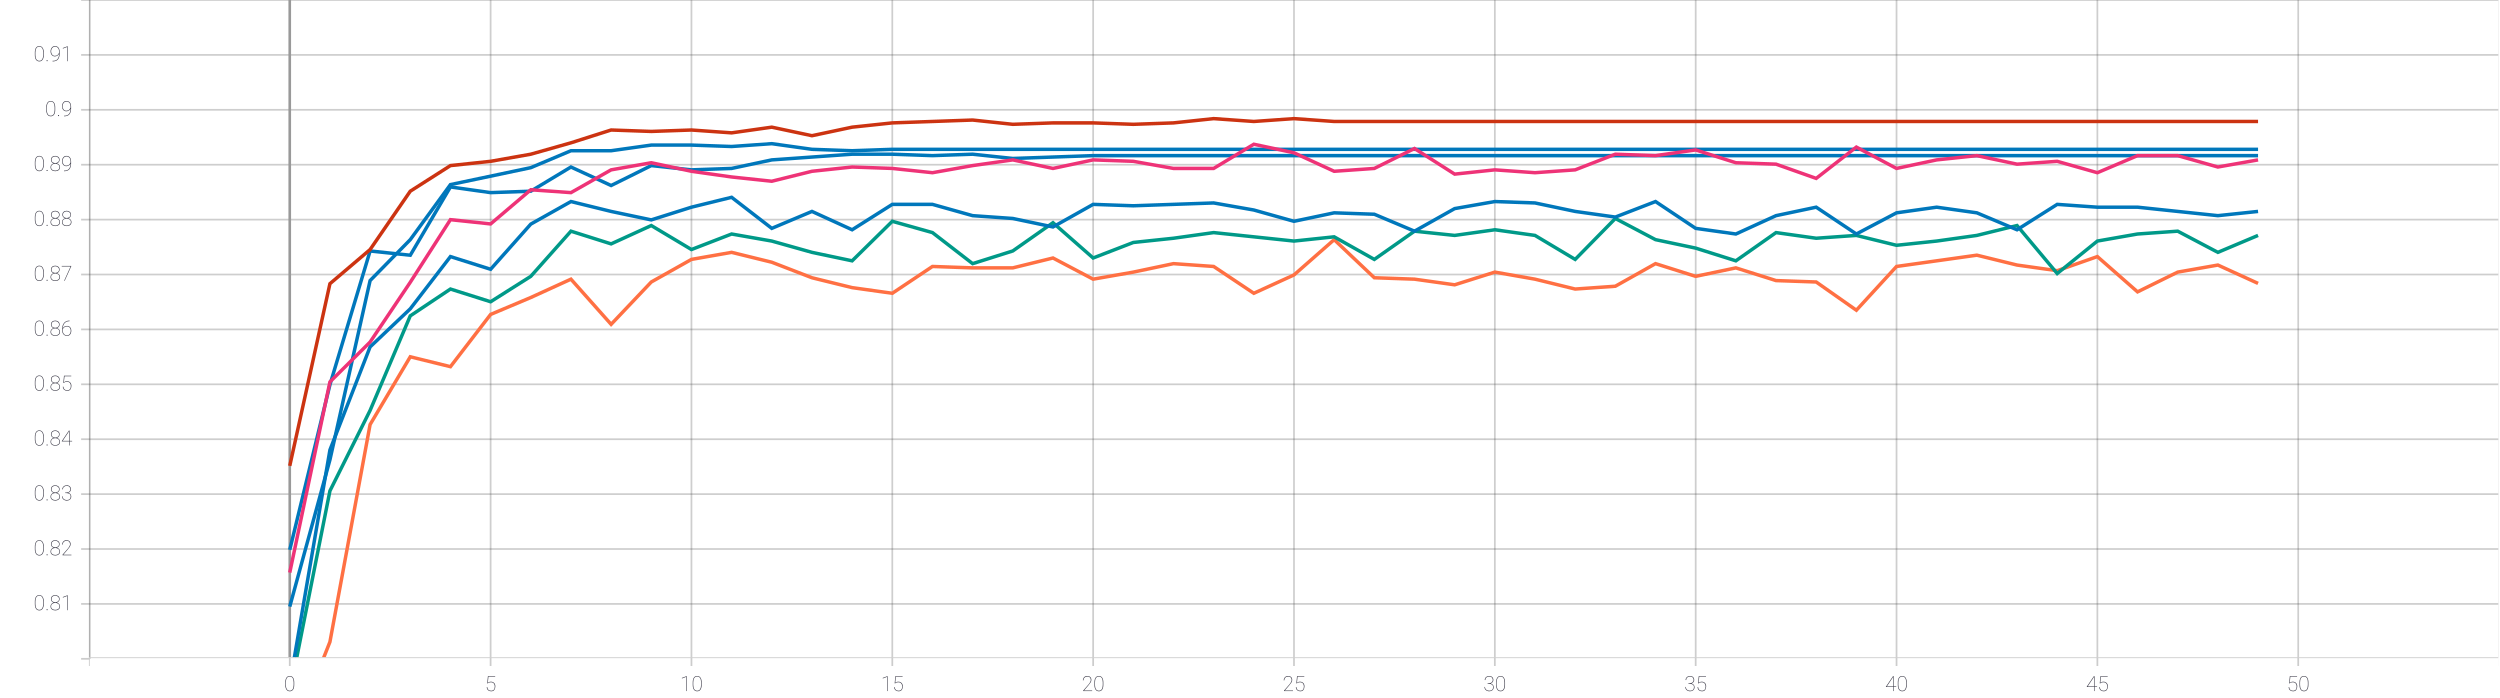
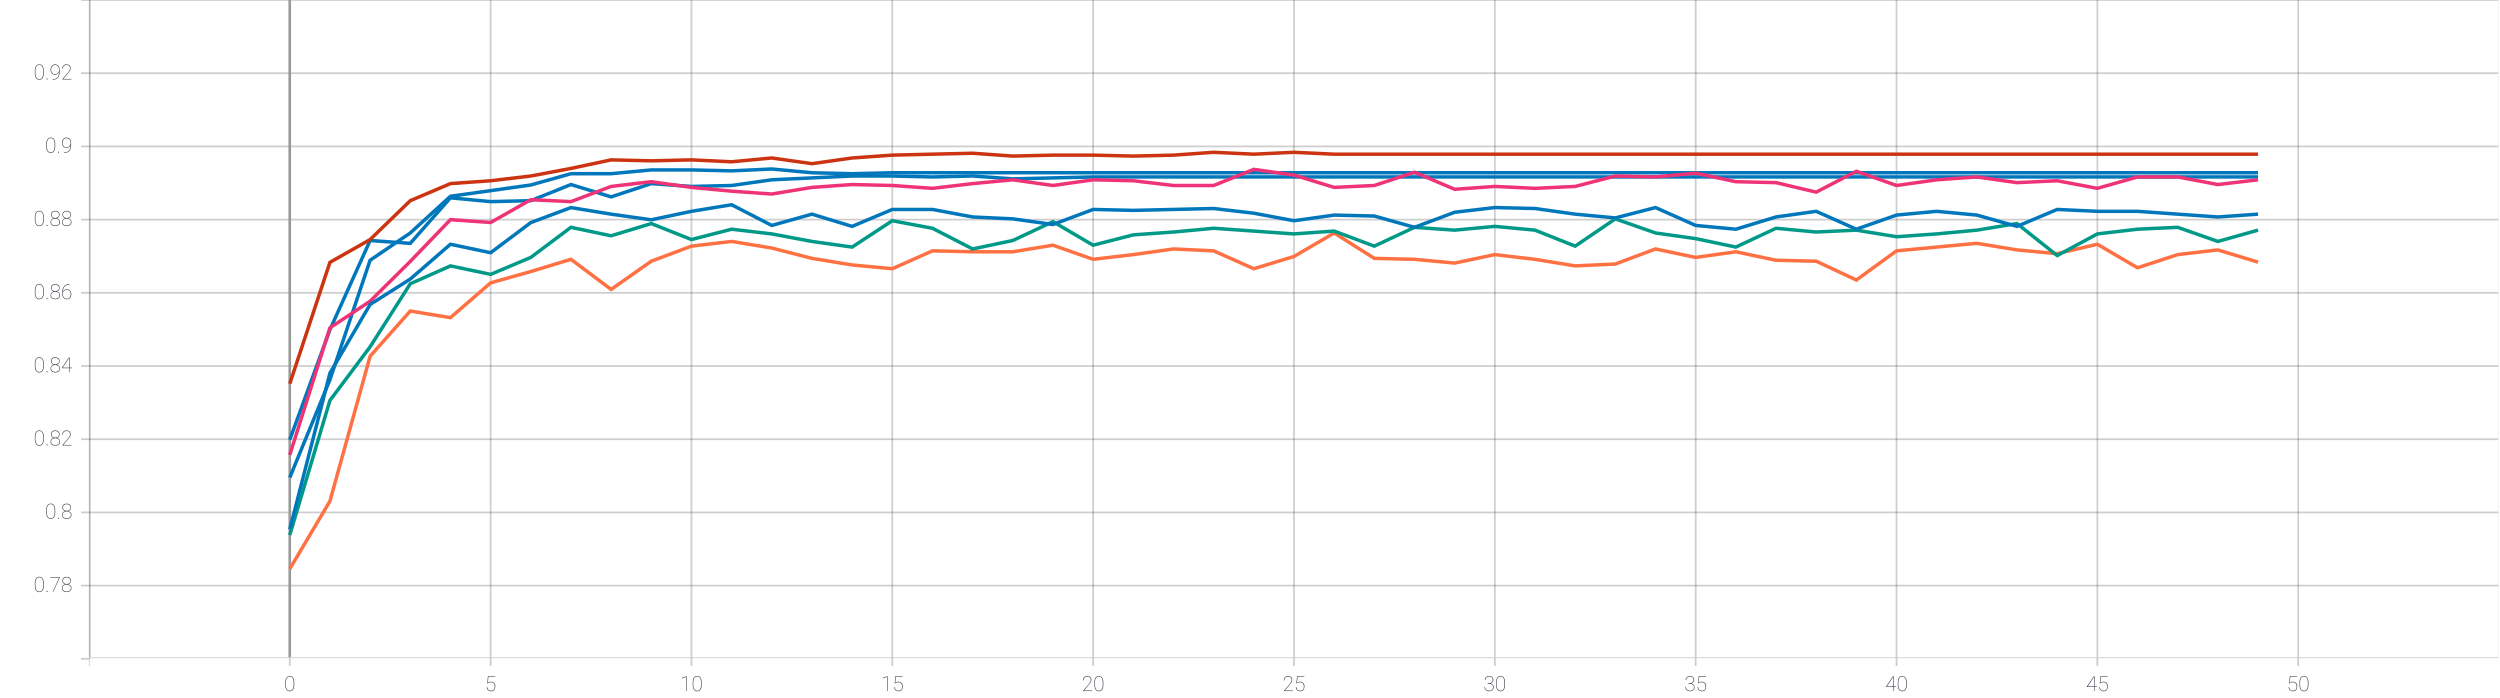
<svg xmlns="http://www.w3.org/2000/svg" viewBox="0 0 1434 400">
  <g>
    <g>
      <g>
        <g>
          <g>
            <line x1="51.532" y1="377.9" x2="46.532" y2="377.9" style="visibility: inherit;" fill="rgb(0, 0, 0)" stroke="rgb(204, 204, 204)" stroke-width="1px" />
-             <line x1="51.532" y1="346.408" x2="46.532" y2="346.408" style="visibility: inherit;" fill="rgb(0, 0, 0)" stroke="rgb(204, 204, 204)" stroke-width="1px" />
-             <line x1="51.532" y1="314.917" x2="46.532" y2="314.917" style="visibility: inherit;" fill="rgb(0, 0, 0)" stroke="rgb(204, 204, 204)" stroke-width="1px" />
-             <line x1="51.532" y1="283.425" x2="46.532" y2="283.425" style="visibility: inherit;" fill="rgb(0, 0, 0)" stroke="rgb(204, 204, 204)" stroke-width="1px" />
+             <line x1="51.532" y1="335.911" x2="46.532" y2="335.911" style="visibility: inherit;" fill="rgb(0, 0, 0)" stroke="rgb(204, 204, 204)" stroke-width="1px" />
+             <line x1="51.532" y1="293.922" x2="46.532" y2="293.922" style="visibility: inherit;" fill="rgb(0, 0, 0)" stroke="rgb(204, 204, 204)" stroke-width="1px" />
            <line x1="51.532" y1="251.933" x2="46.532" y2="251.933" style="visibility: inherit;" fill="rgb(0, 0, 0)" stroke="rgb(204, 204, 204)" stroke-width="1px" />
-             <line x1="51.532" y1="220.442" x2="46.532" y2="220.442" style="visibility: inherit;" fill="rgb(0, 0, 0)" stroke="rgb(204, 204, 204)" stroke-width="1px" />
-             <line x1="51.532" y1="188.95" x2="46.532" y2="188.95" style="visibility: inherit;" fill="rgb(0, 0, 0)" stroke="rgb(204, 204, 204)" stroke-width="1px" />
-             <line x1="51.532" y1="157.458" x2="46.532" y2="157.458" style="visibility: inherit;" fill="rgb(0, 0, 0)" stroke="rgb(204, 204, 204)" stroke-width="1px" />
+             <line x1="51.532" y1="209.944" x2="46.532" y2="209.944" style="visibility: inherit;" fill="rgb(0, 0, 0)" stroke="rgb(204, 204, 204)" stroke-width="1px" />
+             <line x1="51.532" y1="167.956" x2="46.532" y2="167.956" style="visibility: inherit;" fill="rgb(0, 0, 0)" stroke="rgb(204, 204, 204)" stroke-width="1px" />
            <line x1="51.532" y1="125.967" x2="46.532" y2="125.967" style="visibility: inherit;" fill="rgb(0, 0, 0)" stroke="rgb(204, 204, 204)" stroke-width="1px" />
-             <line x1="51.532" y1="94.475" x2="46.532" y2="94.475" style="visibility: inherit;" fill="rgb(0, 0, 0)" stroke="rgb(204, 204, 204)" stroke-width="1px" />
-             <line x1="51.532" y1="62.983" x2="46.532" y2="62.983" style="visibility: inherit;" fill="rgb(0, 0, 0)" stroke="rgb(204, 204, 204)" stroke-width="1px" />
-             <line x1="51.532" y1="31.492" x2="46.532" y2="31.492" style="visibility: inherit;" fill="rgb(0, 0, 0)" stroke="rgb(204, 204, 204)" stroke-width="1px" />
+             <line x1="51.532" y1="83.978" x2="46.532" y2="83.978" style="visibility: inherit;" fill="rgb(0, 0, 0)" stroke="rgb(204, 204, 204)" stroke-width="1px" />
+             <line x1="51.532" y1="41.989" x2="46.532" y2="41.989" style="visibility: inherit;" fill="rgb(0, 0, 0)" stroke="rgb(204, 204, 204)" stroke-width="1px" />
            <line x1="51.532" y1="0" x2="46.532" y2="0" style="visibility: inherit;" fill="rgb(0, 0, 0)" stroke="rgb(204, 204, 204)" stroke-width="1px" />
          </g>
          <g transform="translate(41.532, 0)">
-             <text style="text-anchor: end; visibility: hidden; font-family: Roboto, sans-serif; font-size: 12px; font-weight: 200;" x="0" y="377.9" dx="0em" dy="0.3em" fill="rgb(50, 49, 63)" stroke="none" stroke-width="1px">0.8</text>
-             <text style="text-anchor: end; visibility: inherit; font-family: Roboto, sans-serif; font-size: 12px; font-weight: 200;" x="0" y="346.408" dx="0em" dy="0.3em" fill="rgb(50, 49, 63)" stroke="none" stroke-width="1px">0.81</text>
-             <text style="text-anchor: end; visibility: inherit; font-family: Roboto, sans-serif; font-size: 12px; font-weight: 200;" x="0" y="314.917" dx="0em" dy="0.3em" fill="rgb(50, 49, 63)" stroke="none" stroke-width="1px">0.82</text>
-             <text style="text-anchor: end; visibility: inherit; font-family: Roboto, sans-serif; font-size: 12px; font-weight: 200;" x="0" y="283.425" dx="0em" dy="0.3em" fill="rgb(50, 49, 63)" stroke="none" stroke-width="1px">0.83</text>
-             <text style="text-anchor: end; visibility: inherit; font-family: Roboto, sans-serif; font-size: 12px; font-weight: 200;" x="0" y="251.933" dx="0em" dy="0.3em" fill="rgb(50, 49, 63)" stroke="none" stroke-width="1px">0.84</text>
-             <text style="text-anchor: end; visibility: inherit; font-family: Roboto, sans-serif; font-size: 12px; font-weight: 200;" x="0" y="220.442" dx="0em" dy="0.3em" fill="rgb(50, 49, 63)" stroke="none" stroke-width="1px">0.85</text>
-             <text style="text-anchor: end; visibility: inherit; font-family: Roboto, sans-serif; font-size: 12px; font-weight: 200;" x="0" y="188.95" dx="0em" dy="0.3em" fill="rgb(50, 49, 63)" stroke="none" stroke-width="1px">0.86</text>
-             <text style="text-anchor: end; visibility: inherit; font-family: Roboto, sans-serif; font-size: 12px; font-weight: 200;" x="0" y="157.458" dx="0em" dy="0.3em" fill="rgb(50, 49, 63)" stroke="none" stroke-width="1px">0.87</text>
+             <text style="text-anchor: end; visibility: hidden; font-family: Roboto, sans-serif; font-size: 12px; font-weight: 200;" x="0" y="377.9" dx="0em" dy="0.3em" fill="rgb(50, 49, 63)" stroke="none" stroke-width="1px">0.76</text>
+             <text style="text-anchor: end; visibility: inherit; font-family: Roboto, sans-serif; font-size: 12px; font-weight: 200;" x="0" y="335.911" dx="0em" dy="0.3em" fill="rgb(50, 49, 63)" stroke="none" stroke-width="1px">0.78</text>
+             <text style="text-anchor: end; visibility: inherit; font-family: Roboto, sans-serif; font-size: 12px; font-weight: 200;" x="0" y="293.922" dx="0em" dy="0.3em" fill="rgb(50, 49, 63)" stroke="none" stroke-width="1px">0.8</text>
+             <text style="text-anchor: end; visibility: inherit; font-family: Roboto, sans-serif; font-size: 12px; font-weight: 200;" x="0" y="251.933" dx="0em" dy="0.3em" fill="rgb(50, 49, 63)" stroke="none" stroke-width="1px">0.82</text>
+             <text style="text-anchor: end; visibility: inherit; font-family: Roboto, sans-serif; font-size: 12px; font-weight: 200;" x="0" y="209.944" dx="0em" dy="0.3em" fill="rgb(50, 49, 63)" stroke="none" stroke-width="1px">0.84</text>
+             <text style="text-anchor: end; visibility: inherit; font-family: Roboto, sans-serif; font-size: 12px; font-weight: 200;" x="0" y="167.956" dx="0em" dy="0.3em" fill="rgb(50, 49, 63)" stroke="none" stroke-width="1px">0.86</text>
            <text style="text-anchor: end; visibility: inherit; font-family: Roboto, sans-serif; font-size: 12px; font-weight: 200;" x="0" y="125.967" dx="0em" dy="0.3em" fill="rgb(50, 49, 63)" stroke="none" stroke-width="1px">0.88</text>
-             <text style="text-anchor: end; visibility: inherit; font-family: Roboto, sans-serif; font-size: 12px; font-weight: 200;" x="0" y="94.475" dx="0em" dy="0.3em" fill="rgb(50, 49, 63)" stroke="none" stroke-width="1px">0.89</text>
-             <text style="text-anchor: end; visibility: inherit; font-family: Roboto, sans-serif; font-size: 12px; font-weight: 200;" x="0" y="62.983" dx="0em" dy="0.3em" fill="rgb(50, 49, 63)" stroke="none" stroke-width="1px">0.9</text>
-             <text style="text-anchor: end; visibility: inherit; font-family: Roboto, sans-serif; font-size: 12px; font-weight: 200;" x="0" y="31.492" dx="0em" dy="0.3em" fill="rgb(50, 49, 63)" stroke="none" stroke-width="1px">0.91</text>
-             <text style="text-anchor: end; visibility: hidden; font-family: Roboto, sans-serif; font-size: 12px; font-weight: 200;" x="0" y="0" dx="0em" dy="0.3em" fill="rgb(50, 49, 63)" stroke="none" stroke-width="1px">0.92</text>
+             <text style="text-anchor: end; visibility: inherit; font-family: Roboto, sans-serif; font-size: 12px; font-weight: 200;" x="0" y="83.978" dx="0em" dy="0.3em" fill="rgb(50, 49, 63)" stroke="none" stroke-width="1px">0.9</text>
+             <text style="text-anchor: end; visibility: inherit; font-family: Roboto, sans-serif; font-size: 12px; font-weight: 200;" x="0" y="41.989" dx="0em" dy="0.3em" fill="rgb(50, 49, 63)" stroke="none" stroke-width="1px">0.92</text>
+             <text style="text-anchor: end; visibility: hidden; font-family: Roboto, sans-serif; font-size: 12px; font-weight: 200;" x="0" y="0" dx="0em" dy="0.3em" fill="rgb(50, 49, 63)" stroke="none" stroke-width="1px">0.94</text>
          </g>
          <line x1="51.532" y1="0" x2="51.532" y2="377.9" fill="rgb(0, 0, 0)" stroke="rgb(204, 204, 204)" stroke-width="1px" />
        </g>
      </g>
      <g transform="translate(51, 0)" clip-path="url(#clip_0)">
        <clipPath id="clip_0">
          <rect width="1382" height="377" />
        </clipPath>
        <g>
          <g>
            <g>
              <line x1="0" y1="0" x2="0" y2="377.9" fill="rgb(0, 0, 0)" stroke="rgb(60, 60, 60)" stroke-width="1px" opacity="0.25" />
              <line x1="115.206" y1="0" x2="115.206" y2="377.9" fill="rgb(0, 0, 0)" stroke="rgb(60, 60, 60)" stroke-width="1px" opacity="0.25" />
              <line x1="230.411" y1="0" x2="230.411" y2="377.9" fill="rgb(0, 0, 0)" stroke="rgb(60, 60, 60)" stroke-width="1px" opacity="0.25" />
              <line x1="345.617" y1="0" x2="345.617" y2="377.9" fill="rgb(0, 0, 0)" stroke="rgb(60, 60, 60)" stroke-width="1px" opacity="0.25" />
              <line x1="460.823" y1="0" x2="460.823" y2="377.9" fill="rgb(0, 0, 0)" stroke="rgb(60, 60, 60)" stroke-width="1px" opacity="0.25" />
              <line x1="576.028" y1="0" x2="576.028" y2="377.9" fill="rgb(0, 0, 0)" stroke="rgb(60, 60, 60)" stroke-width="1px" opacity="0.25" />
              <line x1="691.234" y1="0" x2="691.234" y2="377.9" fill="rgb(0, 0, 0)" stroke="rgb(60, 60, 60)" stroke-width="1px" opacity="0.25" />
              <line x1="806.44" y1="0" x2="806.44" y2="377.9" fill="rgb(0, 0, 0)" stroke="rgb(60, 60, 60)" stroke-width="1px" opacity="0.25" />
              <line x1="921.645" y1="0" x2="921.645" y2="377.9" fill="rgb(0, 0, 0)" stroke="rgb(60, 60, 60)" stroke-width="1px" opacity="0.25" />
              <line x1="1036.851" y1="0" x2="1036.851" y2="377.9" fill="rgb(0, 0, 0)" stroke="rgb(60, 60, 60)" stroke-width="1px" opacity="0.25" />
              <line x1="1152.057" y1="0" x2="1152.057" y2="377.9" fill="rgb(0, 0, 0)" stroke="rgb(60, 60, 60)" stroke-width="1px" opacity="0.25" />
              <line x1="1267.262" y1="0" x2="1267.262" y2="377.9" fill="rgb(0, 0, 0)" stroke="rgb(60, 60, 60)" stroke-width="1px" opacity="0.25" />
              <line x1="1382.468" y1="0" x2="1382.468" y2="377.9" fill="rgb(0, 0, 0)" stroke="rgb(60, 60, 60)" stroke-width="1px" opacity="0.25" />
            </g>
            <g>
              <line x1="0" y1="377.9" x2="1382.468" y2="377.9" fill="rgb(0, 0, 0)" stroke="rgb(60, 60, 60)" stroke-width="1px" opacity="0.25" />
-               <line x1="0" y1="346.408" x2="1382.468" y2="346.408" fill="rgb(0, 0, 0)" stroke="rgb(60, 60, 60)" stroke-width="1px" opacity="0.25" />
-               <line x1="0" y1="314.917" x2="1382.468" y2="314.917" fill="rgb(0, 0, 0)" stroke="rgb(60, 60, 60)" stroke-width="1px" opacity="0.25" />
-               <line x1="0" y1="283.425" x2="1382.468" y2="283.425" fill="rgb(0, 0, 0)" stroke="rgb(60, 60, 60)" stroke-width="1px" opacity="0.25" />
+               <line x1="0" y1="335.911" x2="1382.468" y2="335.911" fill="rgb(0, 0, 0)" stroke="rgb(60, 60, 60)" stroke-width="1px" opacity="0.25" />
+               <line x1="0" y1="293.922" x2="1382.468" y2="293.922" fill="rgb(0, 0, 0)" stroke="rgb(60, 60, 60)" stroke-width="1px" opacity="0.25" />
              <line x1="0" y1="251.933" x2="1382.468" y2="251.933" fill="rgb(0, 0, 0)" stroke="rgb(60, 60, 60)" stroke-width="1px" opacity="0.25" />
-               <line x1="0" y1="220.442" x2="1382.468" y2="220.442" fill="rgb(0, 0, 0)" stroke="rgb(60, 60, 60)" stroke-width="1px" opacity="0.25" />
-               <line x1="0" y1="188.95" x2="1382.468" y2="188.95" fill="rgb(0, 0, 0)" stroke="rgb(60, 60, 60)" stroke-width="1px" opacity="0.25" />
-               <line x1="0" y1="157.458" x2="1382.468" y2="157.458" fill="rgb(0, 0, 0)" stroke="rgb(60, 60, 60)" stroke-width="1px" opacity="0.25" />
+               <line x1="0" y1="209.944" x2="1382.468" y2="209.944" fill="rgb(0, 0, 0)" stroke="rgb(60, 60, 60)" stroke-width="1px" opacity="0.25" />
+               <line x1="0" y1="167.956" x2="1382.468" y2="167.956" fill="rgb(0, 0, 0)" stroke="rgb(60, 60, 60)" stroke-width="1px" opacity="0.25" />
              <line x1="0" y1="125.967" x2="1382.468" y2="125.967" fill="rgb(0, 0, 0)" stroke="rgb(60, 60, 60)" stroke-width="1px" opacity="0.25" />
-               <line x1="0" y1="94.475" x2="1382.468" y2="94.475" fill="rgb(0, 0, 0)" stroke="rgb(60, 60, 60)" stroke-width="1px" opacity="0.25" />
-               <line x1="0" y1="62.983" x2="1382.468" y2="62.983" fill="rgb(0, 0, 0)" stroke="rgb(60, 60, 60)" stroke-width="1px" opacity="0.25" />
-               <line x1="0" y1="31.492" x2="1382.468" y2="31.492" fill="rgb(0, 0, 0)" stroke="rgb(60, 60, 60)" stroke-width="1px" opacity="0.25" />
+               <line x1="0" y1="83.978" x2="1382.468" y2="83.978" fill="rgb(0, 0, 0)" stroke="rgb(60, 60, 60)" stroke-width="1px" opacity="0.25" />
+               <line x1="0" y1="41.989" x2="1382.468" y2="41.989" fill="rgb(0, 0, 0)" stroke="rgb(60, 60, 60)" stroke-width="1px" opacity="0.25" />
              <line x1="0" y1="0" x2="1382.468" y2="0" fill="rgb(0, 0, 0)" stroke="rgb(60, 60, 60)" stroke-width="1px" opacity="0.25" />
            </g>
          </g>
        </g>
        <g>
          <g>
-             <line x1="0" y1="2897.233" x2="1382.468" y2="2897.233" fill="rgb(0, 0, 0)" stroke="rgb(153, 153, 153)" stroke-width="1.5px" />
+             <line x1="0" y1="1973.478" x2="1382.468" y2="1973.478" fill="rgb(0, 0, 0)" stroke="rgb(153, 153, 153)" stroke-width="1.5px" />
          </g>
        </g>
        <g>
          <g>
            <line x1="115.206" y1="0" x2="115.206" y2="377.9" fill="rgb(0, 0, 0)" stroke="rgb(153, 153, 153)" stroke-width="1.5px" />
          </g>
        </g>
        <g>
          <g>
            <g>
              <g>
                <g>
-                   <path style="fill: none;" stroke="rgb(0, 119, 187)" stroke-width="2px" d="M115.206,347.947L138.247,263.753L161.288,160.939L184.329,137.462L207.37,105.89L230.411,101.032L253.452,96.175L276.494,86.46L299.535,86.46L322.576,83.222L345.617,83.222L368.658,84.032L391.699,82.413L414.74,85.651L437.782,86.46L460.823,85.651L483.864,85.651L506.905,85.651L529.946,85.651L552.987,85.651L576.028,85.651L599.069,85.651L622.111,85.651L645.152,85.651L668.193,85.651L691.234,85.651L714.275,85.651L737.316,85.651L760.357,85.651L783.399,85.651L806.44,85.651L829.481,85.651L852.522,85.651L875.563,85.651L898.604,85.651L921.645,85.651L944.686,85.651L967.728,85.651L990.769,85.651L1013.81,85.651L1036.851,85.651L1059.892,85.651L1082.933,85.651L1105.974,85.651L1129.016,85.651L1152.057,85.651L1175.098,85.651L1198.139,85.651L1221.18,85.651L1244.221,85.651" fill="none" />
+                   <path style="fill: none;" stroke="rgb(0, 119, 187)" stroke-width="2px" d="M115.206,273.953L138.247,217.824L161.288,149.282L184.329,133.63L207.37,112.582L230.411,109.344L253.452,106.106L276.494,99.629L299.535,99.629L322.576,97.47L345.617,97.47L368.658,98.01L391.699,96.931L414.74,99.089L437.782,99.629L460.823,99.089L483.864,99.089L506.905,99.089L529.946,99.089L552.987,99.089L576.028,99.089L599.069,99.089L622.111,99.089L645.152,99.089L668.193,99.089L691.234,99.089L714.275,99.089L737.316,99.089L760.357,99.089L783.399,99.089L806.44,99.089L829.481,99.089L852.522,99.089L875.563,99.089L898.604,99.089L921.645,99.089L944.686,99.089L967.728,99.089L990.769,99.089L1013.81,99.089L1036.851,99.089L1059.892,99.089L1082.933,99.089L1105.974,99.089L1129.016,99.089L1152.057,99.089L1175.098,99.089L1198.139,99.089L1221.18,99.089L1244.221,99.089" fill="none" />
                </g>
                <g>
-                   <path style="fill: none;" stroke="rgb(0, 119, 187)" stroke-width="2px" d="M115.206,315.374L138.247,220.687L161.288,143.957L184.329,146.406L207.37,107.225L230.411,110.49L253.452,109.674L276.494,95.797L299.535,106.409L322.576,94.981L345.617,97.43L368.658,96.614L391.699,91.716L414.74,90.083L437.782,88.451L460.823,88.451L483.864,89.267L506.905,88.451L529.946,90.9L552.987,90.083L576.028,89.267L599.069,89.267L622.111,89.267L645.152,89.267L668.193,89.267L691.234,89.267L714.275,89.267L737.316,89.267L760.357,89.267L783.399,89.267L806.44,89.267L829.481,89.267L852.522,89.267L875.563,89.267L898.604,89.267L921.645,89.267L944.686,89.267L967.728,89.267L990.769,89.267L1013.81,89.267L1036.851,89.267L1059.892,89.267L1082.933,89.267L1105.974,89.267L1129.016,89.267L1152.057,89.267L1175.098,89.267L1198.139,89.267L1221.18,89.267L1244.221,89.267" fill="none" />
+                   <path style="fill: none;" stroke="rgb(0, 119, 187)" stroke-width="2px" d="M115.206,252.238L138.247,189.113L161.288,137.96L184.329,139.593L207.37,113.472L230.411,115.649L253.452,115.105L276.494,105.854L299.535,112.928L322.576,105.31L345.617,106.942L368.658,106.398L391.699,103.133L414.74,102.045L437.782,100.956L460.823,100.956L483.864,101.5L506.905,100.956L529.946,102.589L552.987,102.045L576.028,101.5L599.069,101.5L622.111,101.5L645.152,101.5L668.193,101.5L691.234,101.5L714.275,101.5L737.316,101.5L760.357,101.5L783.399,101.5L806.44,101.5L829.481,101.5L852.522,101.5L875.563,101.5L898.604,101.5L921.645,101.5L944.686,101.5L967.728,101.5L990.769,101.5L1013.81,101.5L1036.851,101.5L1059.892,101.5L1082.933,101.5L1105.974,101.5L1129.016,101.5L1152.057,101.5L1175.098,101.5L1198.139,101.5L1221.18,101.5L1244.221,101.5" fill="none" />
                </g>
                <g>
-                   <path style="fill: none;" stroke="rgb(238, 51, 119)" stroke-width="2px" d="M115.206,328.434L138.247,219.054L161.288,196.199L184.329,161.915L207.37,125.999L230.411,128.448L253.452,108.858L276.494,110.49L299.535,97.43L322.576,93.349L345.617,98.246L368.658,101.511L391.699,103.96L414.74,98.246L437.782,95.797L460.823,96.614L483.864,99.062L506.905,94.981L529.946,91.716L552.987,96.614L576.028,91.716L599.069,92.532L622.111,96.614L645.152,96.614L668.193,82.737L691.234,87.635L714.275,98.246L737.316,96.614L760.357,85.186L783.399,99.879L806.44,97.43L829.481,99.062L852.522,97.43L875.563,88.451L898.604,89.267L921.645,86.002L944.686,93.349L967.728,94.165L990.769,102.327L1013.81,84.37L1036.851,96.614L1059.892,91.716L1082.933,89.267L1105.974,94.165L1129.016,92.532L1152.057,99.062L1175.098,89.267L1198.139,89.267L1221.18,95.797L1244.221,91.716" fill="none" />
+                   <path style="fill: none;" stroke="rgb(238, 51, 119)" stroke-width="2px" d="M115.206,260.945L138.247,188.025L161.288,172.788L184.329,149.932L207.37,125.988L230.411,127.621L253.452,114.561L276.494,115.649L299.535,106.942L322.576,104.221L345.617,107.486L368.658,109.663L391.699,111.296L414.74,107.486L437.782,105.854L460.823,106.398L483.864,108.03L506.905,105.31L529.946,103.133L552.987,106.398L576.028,103.133L599.069,103.677L622.111,106.398L645.152,106.398L668.193,97.147L691.234,100.412L714.275,107.486L737.316,106.398L760.357,98.779L783.399,108.575L806.44,106.942L829.481,108.03L852.522,106.942L875.563,100.956L898.604,101.5L921.645,99.324L944.686,104.221L967.728,104.765L990.769,110.207L1013.81,98.235L1036.851,106.398L1059.892,103.133L1082.933,101.5L1105.974,104.765L1129.016,103.677L1152.057,108.03L1175.098,101.5L1198.139,101.5L1221.18,105.854L1244.221,103.133" fill="none" />
                </g>
                <g>
-                   <path style="fill: none;" stroke="rgb(204, 51, 17)" stroke-width="2px" d="M115.206,267.214L138.247,162.732L161.288,143.141L184.329,109.674L207.37,94.981L230.411,92.532L253.452,88.451L276.494,81.921L299.535,74.574L322.576,75.391L345.617,74.574L368.658,76.207L391.699,72.942L414.74,77.84L437.782,72.942L460.823,70.493L483.864,69.677L506.905,68.86L529.946,71.309L552.987,70.493L576.028,70.493L599.069,71.309L622.111,70.493L645.152,68.044L668.193,69.677L691.234,68.044L714.275,69.677L737.316,69.677L760.357,69.677L783.399,69.677L806.44,69.677L829.481,69.677L852.522,69.677L875.563,69.677L898.604,69.677L921.645,69.677L944.686,69.677L967.728,69.677L990.769,69.677L1013.81,69.677L1036.851,69.677L1059.892,69.677L1082.933,69.677L1105.974,69.677L1129.016,69.677L1152.057,69.677L1175.098,69.677L1198.139,69.677L1221.18,69.677L1244.221,69.677" fill="none" />
+                   <path style="fill: none;" stroke="rgb(204, 51, 17)" stroke-width="2px" d="M115.206,220.131L138.247,150.477L161.288,137.416L184.329,115.105L207.37,105.31L230.411,103.677L253.452,100.956L276.494,96.603L299.535,91.705L322.576,92.249L345.617,91.705L368.658,92.793L391.699,90.617L414.74,93.882L437.782,90.617L460.823,88.984L483.864,88.44L506.905,87.896L529.946,89.528L552.987,88.984L576.028,88.984L599.069,89.528L622.111,88.984L645.152,87.352L668.193,88.44L691.234,87.352L714.275,88.44L737.316,88.44L760.357,88.44L783.399,88.44L806.44,88.44L829.481,88.44L852.522,88.44L875.563,88.44L898.604,88.44L921.645,88.44L944.686,88.44L967.728,88.44L990.769,88.44L1013.81,88.44L1036.851,88.44L1059.892,88.44L1082.933,88.44L1105.974,88.44L1129.016,88.44L1152.057,88.44L1175.098,88.44L1198.139,88.44L1221.18,88.44L1244.221,88.44" fill="none" />
                </g>
                <g>
-                   <path style="fill: none;" stroke="rgb(255, 112, 67)" stroke-width="2px" d="M115.206,426.473L138.247,368.185L161.288,243.514L184.329,204.655L207.37,210.322L230.411,180.369L253.452,170.654L276.494,160.13L299.535,186.036L322.576,161.749L345.617,148.796L368.658,144.748L391.699,150.415L414.74,159.32L437.782,164.987L460.823,168.225L483.864,152.844L506.905,153.653L529.946,153.653L552.987,147.987L576.028,160.13L599.069,156.082L622.111,151.225L645.152,152.844L668.193,168.225L691.234,157.701L714.275,137.462L737.316,159.32L760.357,160.13L783.399,163.368L806.44,156.082L829.481,160.13L852.522,165.797L875.563,164.178L898.604,151.225L921.645,158.511L944.686,153.653L967.728,160.939L990.769,161.749L1013.81,177.94L1036.851,152.844L1059.892,149.606L1082.933,146.367L1105.974,152.034L1129.016,155.272L1152.057,147.177L1175.098,167.416L1198.139,156.082L1221.18,152.034L1244.221,162.558" fill="none" />
+                   <path style="fill: none;" stroke="rgb(255, 112, 67)" stroke-width="2px" d="M115.206,326.304L138.247,287.446L161.288,204.331L184.329,178.426L207.37,182.204L230.411,162.235L253.452,155.758L276.494,148.742L299.535,166.013L322.576,149.821L345.617,141.186L368.658,138.488L391.699,142.266L414.74,148.202L437.782,151.98L460.823,154.139L483.864,143.885L506.905,144.424L529.946,144.424L552.987,140.647L576.028,148.742L599.069,146.044L622.111,142.805L645.152,143.885L668.193,154.139L691.234,147.123L714.275,133.63L737.316,148.202L760.357,148.742L783.399,150.901L806.44,146.044L829.481,148.742L852.522,152.52L875.563,151.441L898.604,142.805L921.645,147.663L944.686,144.424L967.728,149.282L990.769,149.821L1013.81,160.616L1036.851,143.885L1059.892,141.726L1082.933,139.567L1105.974,143.345L1129.016,145.504L1152.057,140.107L1175.098,153.599L1198.139,146.044L1221.18,143.345L1244.221,150.361" fill="none" />
                </g>
                <g>
-                   <path style="fill: none;" stroke="rgb(0, 153, 136)" stroke-width="2px" d="M115.206,397.329L138.247,281.563L161.288,235.418L184.329,181.178L207.37,165.797L230.411,173.083L253.452,158.511L276.494,132.605L299.535,139.891L322.576,129.367L345.617,143.129L368.658,134.224L391.699,138.272L414.74,144.748L437.782,149.606L460.823,126.938L483.864,133.415L506.905,151.225L529.946,143.939L552.987,127.748L576.028,147.987L599.069,139.081L622.111,136.653L645.152,133.415L668.193,135.843L691.234,138.272L714.275,135.843L737.316,148.796L760.357,132.605L783.399,135.034L806.44,131.795L829.481,135.034L852.522,148.796L875.563,125.319L898.604,137.462L921.645,142.32L944.686,149.606L967.728,133.415L990.769,136.653L1013.81,135.034L1036.851,140.701L1059.892,138.272L1082.933,135.034L1105.974,129.367L1129.016,156.892L1152.057,138.272L1175.098,134.224L1198.139,132.605L1221.18,144.748L1244.221,135.034" fill="none" />
+                   <path style="fill: none;" stroke="rgb(0, 153, 136)" stroke-width="2px" d="M115.206,306.875L138.247,229.698L161.288,198.934L184.329,162.774L207.37,152.52L230.411,157.377L253.452,147.663L276.494,130.392L299.535,135.25L322.576,128.233L345.617,137.408L368.658,131.472L391.699,134.17L414.74,138.488L437.782,141.726L460.823,126.614L483.864,130.932L506.905,142.805L529.946,137.948L552.987,127.154L576.028,140.647L599.069,134.71L622.111,133.091L645.152,130.932L668.193,132.551L691.234,134.17L714.275,132.551L737.316,141.186L760.357,130.392L783.399,132.011L806.44,129.853L829.481,132.011L852.522,141.186L875.563,125.535L898.604,133.63L921.645,136.869L944.686,141.726L967.728,130.932L990.769,133.091L1013.81,132.011L1036.851,135.789L1059.892,134.17L1082.933,132.011L1105.974,128.233L1129.016,146.583L1152.057,134.17L1175.098,131.472L1198.139,130.392L1221.18,138.488L1244.221,132.011" fill="none" />
                </g>
                <g>
-                   <path style="fill: none;" stroke="rgb(0, 119, 187)" stroke-width="2px" d="M115.206,392.472L138.247,258.086L161.288,198.988L184.329,177.131L207.37,147.177L230.411,154.463L253.452,128.557L276.494,115.604L299.535,121.271L322.576,126.129L345.617,118.843L368.658,113.176L391.699,130.986L414.74,121.271L437.782,131.795L460.823,117.224L483.864,117.224L506.905,123.7L529.946,125.319L552.987,130.176L576.028,117.224L599.069,118.033L622.111,117.224L645.152,116.414L668.193,120.462L691.234,126.938L714.275,122.081L737.316,122.89L760.357,132.605L783.399,119.652L806.44,115.604L829.481,116.414L852.522,121.271L875.563,124.51L898.604,115.604L921.645,130.986L944.686,134.224L967.728,123.7L990.769,118.843L1013.81,134.224L1036.851,122.081L1059.892,118.843L1082.933,122.081L1105.974,131.795L1129.016,117.224L1152.057,118.843L1175.098,118.843L1198.139,121.271L1221.18,123.7L1244.221,121.271" fill="none" />
+                   <path style="fill: none;" stroke="rgb(0, 119, 187)" stroke-width="2px" d="M115.206,303.637L138.247,214.046L161.288,174.648L184.329,160.076L207.37,140.107L230.411,144.964L253.452,127.694L276.494,119.059L299.535,122.836L322.576,126.075L345.617,121.217L368.658,117.439L391.699,129.313L414.74,122.836L437.782,129.853L460.823,120.138L483.864,120.138L506.905,124.456L529.946,125.535L552.987,128.773L576.028,120.138L599.069,120.678L622.111,120.138L645.152,119.598L668.193,122.297L691.234,126.614L714.275,123.376L737.316,123.916L760.357,130.392L783.399,121.757L806.44,119.059L829.481,119.598L852.522,122.836L875.563,124.995L898.604,119.059L921.645,129.313L944.686,131.472L967.728,124.456L990.769,121.217L1013.81,131.472L1036.851,123.376L1059.892,121.217L1082.933,123.376L1105.974,129.853L1129.016,120.138L1152.057,121.217L1175.098,121.217L1198.139,122.836L1221.18,124.456L1244.221,122.836" fill="none" />
                </g>
              </g>
            </g>
          </g>
        </g>
      </g>
      <g transform="translate(51, 377)" clip-path="url(#clip_1)">
        <clipPath id="clip_1">
          <rect width="1382" height="22" />
        </clipPath>
        <g>
          <g>
            <line x1="0" y1="0" x2="0" y2="5" style="visibility: inherit;" fill="rgb(0, 0, 0)" stroke="rgb(204, 204, 204)" stroke-width="1px" />
            <line x1="115.206" y1="0" x2="115.206" y2="5" style="visibility: inherit;" fill="rgb(0, 0, 0)" stroke="rgb(204, 204, 204)" stroke-width="1px" />
            <line x1="230.411" y1="0" x2="230.411" y2="5" style="visibility: inherit;" fill="rgb(0, 0, 0)" stroke="rgb(204, 204, 204)" stroke-width="1px" />
            <line x1="345.617" y1="0" x2="345.617" y2="5" style="visibility: inherit;" fill="rgb(0, 0, 0)" stroke="rgb(204, 204, 204)" stroke-width="1px" />
            <line x1="460.823" y1="0" x2="460.823" y2="5" style="visibility: inherit;" fill="rgb(0, 0, 0)" stroke="rgb(204, 204, 204)" stroke-width="1px" />
            <line x1="576.028" y1="0" x2="576.028" y2="5" style="visibility: inherit;" fill="rgb(0, 0, 0)" stroke="rgb(204, 204, 204)" stroke-width="1px" />
            <line x1="691.234" y1="0" x2="691.234" y2="5" style="visibility: inherit;" fill="rgb(0, 0, 0)" stroke="rgb(204, 204, 204)" stroke-width="1px" />
            <line x1="806.44" y1="0" x2="806.44" y2="5" style="visibility: inherit;" fill="rgb(0, 0, 0)" stroke="rgb(204, 204, 204)" stroke-width="1px" />
            <line x1="921.645" y1="0" x2="921.645" y2="5" style="visibility: inherit;" fill="rgb(0, 0, 0)" stroke="rgb(204, 204, 204)" stroke-width="1px" />
            <line x1="1036.851" y1="0" x2="1036.851" y2="5" style="visibility: inherit;" fill="rgb(0, 0, 0)" stroke="rgb(204, 204, 204)" stroke-width="1px" />
            <line x1="1152.057" y1="0" x2="1152.057" y2="5" style="visibility: inherit;" fill="rgb(0, 0, 0)" stroke="rgb(204, 204, 204)" stroke-width="1px" />
            <line x1="1267.262" y1="0" x2="1267.262" y2="5" style="visibility: inherit;" fill="rgb(0, 0, 0)" stroke="rgb(204, 204, 204)" stroke-width="1px" />
            <line x1="1382.468" y1="0" x2="1382.468" y2="5" style="visibility: inherit;" fill="rgb(0, 0, 0)" stroke="rgb(204, 204, 204)" stroke-width="1px" />
          </g>
          <g transform="translate(0, 8)">
            <text style="text-anchor: middle; visibility: hidden; font-family: Roboto, sans-serif; font-size: 12px; font-weight: 200;" x="0" y="0" dx="0em" dy="0.95em" fill="rgb(50, 49, 63)" stroke="none" stroke-width="1px">-5</text>
            <text style="text-anchor: middle; visibility: inherit; font-family: Roboto, sans-serif; font-size: 12px; font-weight: 200;" x="115.206" y="0" dx="0em" dy="0.95em" fill="rgb(50, 49, 63)" stroke="none" stroke-width="1px">0</text>
            <text style="text-anchor: middle; visibility: inherit; font-family: Roboto, sans-serif; font-size: 12px; font-weight: 200;" x="230.411" y="0" dx="0em" dy="0.95em" fill="rgb(50, 49, 63)" stroke="none" stroke-width="1px">5</text>
            <text style="text-anchor: middle; visibility: inherit; font-family: Roboto, sans-serif; font-size: 12px; font-weight: 200;" x="345.617" y="0" dx="0em" dy="0.95em" fill="rgb(50, 49, 63)" stroke="none" stroke-width="1px">10</text>
            <text style="text-anchor: middle; visibility: inherit; font-family: Roboto, sans-serif; font-size: 12px; font-weight: 200;" x="460.823" y="0" dx="0em" dy="0.95em" fill="rgb(50, 49, 63)" stroke="none" stroke-width="1px">15</text>
            <text style="text-anchor: middle; visibility: inherit; font-family: Roboto, sans-serif; font-size: 12px; font-weight: 200;" x="576.028" y="0" dx="0em" dy="0.95em" fill="rgb(50, 49, 63)" stroke="none" stroke-width="1px">20</text>
            <text style="text-anchor: middle; visibility: inherit; font-family: Roboto, sans-serif; font-size: 12px; font-weight: 200;" x="691.234" y="0" dx="0em" dy="0.95em" fill="rgb(50, 49, 63)" stroke="none" stroke-width="1px">25</text>
            <text style="text-anchor: middle; visibility: inherit; font-family: Roboto, sans-serif; font-size: 12px; font-weight: 200;" x="806.44" y="0" dx="0em" dy="0.95em" fill="rgb(50, 49, 63)" stroke="none" stroke-width="1px">30</text>
            <text style="text-anchor: middle; visibility: inherit; font-family: Roboto, sans-serif; font-size: 12px; font-weight: 200;" x="921.645" y="0" dx="0em" dy="0.95em" fill="rgb(50, 49, 63)" stroke="none" stroke-width="1px">35</text>
            <text style="text-anchor: middle; visibility: inherit; font-family: Roboto, sans-serif; font-size: 12px; font-weight: 200;" x="1036.851" y="0" dx="0em" dy="0.95em" fill="rgb(50, 49, 63)" stroke="none" stroke-width="1px">40</text>
            <text style="text-anchor: middle; visibility: inherit; font-family: Roboto, sans-serif; font-size: 12px; font-weight: 200;" x="1152.057" y="0" dx="0em" dy="0.95em" fill="rgb(50, 49, 63)" stroke="none" stroke-width="1px">45</text>
            <text style="text-anchor: middle; visibility: inherit; font-family: Roboto, sans-serif; font-size: 12px; font-weight: 200;" x="1267.262" y="0" dx="0em" dy="0.95em" fill="rgb(50, 49, 63)" stroke="none" stroke-width="1px">50</text>
            <text style="text-anchor: middle; visibility: hidden; font-family: Roboto, sans-serif; font-size: 12px; font-weight: 200;" x="1382.468" y="0" dx="0em" dy="0.95em" fill="rgb(50, 49, 63)" stroke="none" stroke-width="1px">55</text>
          </g>
          <line x1="0" y1="0" x2="1382.468" y2="0" fill="rgb(0, 0, 0)" stroke="rgb(204, 204, 204)" stroke-width="1px" />
        </g>
      </g>
    </g>
  </g>
</svg>
